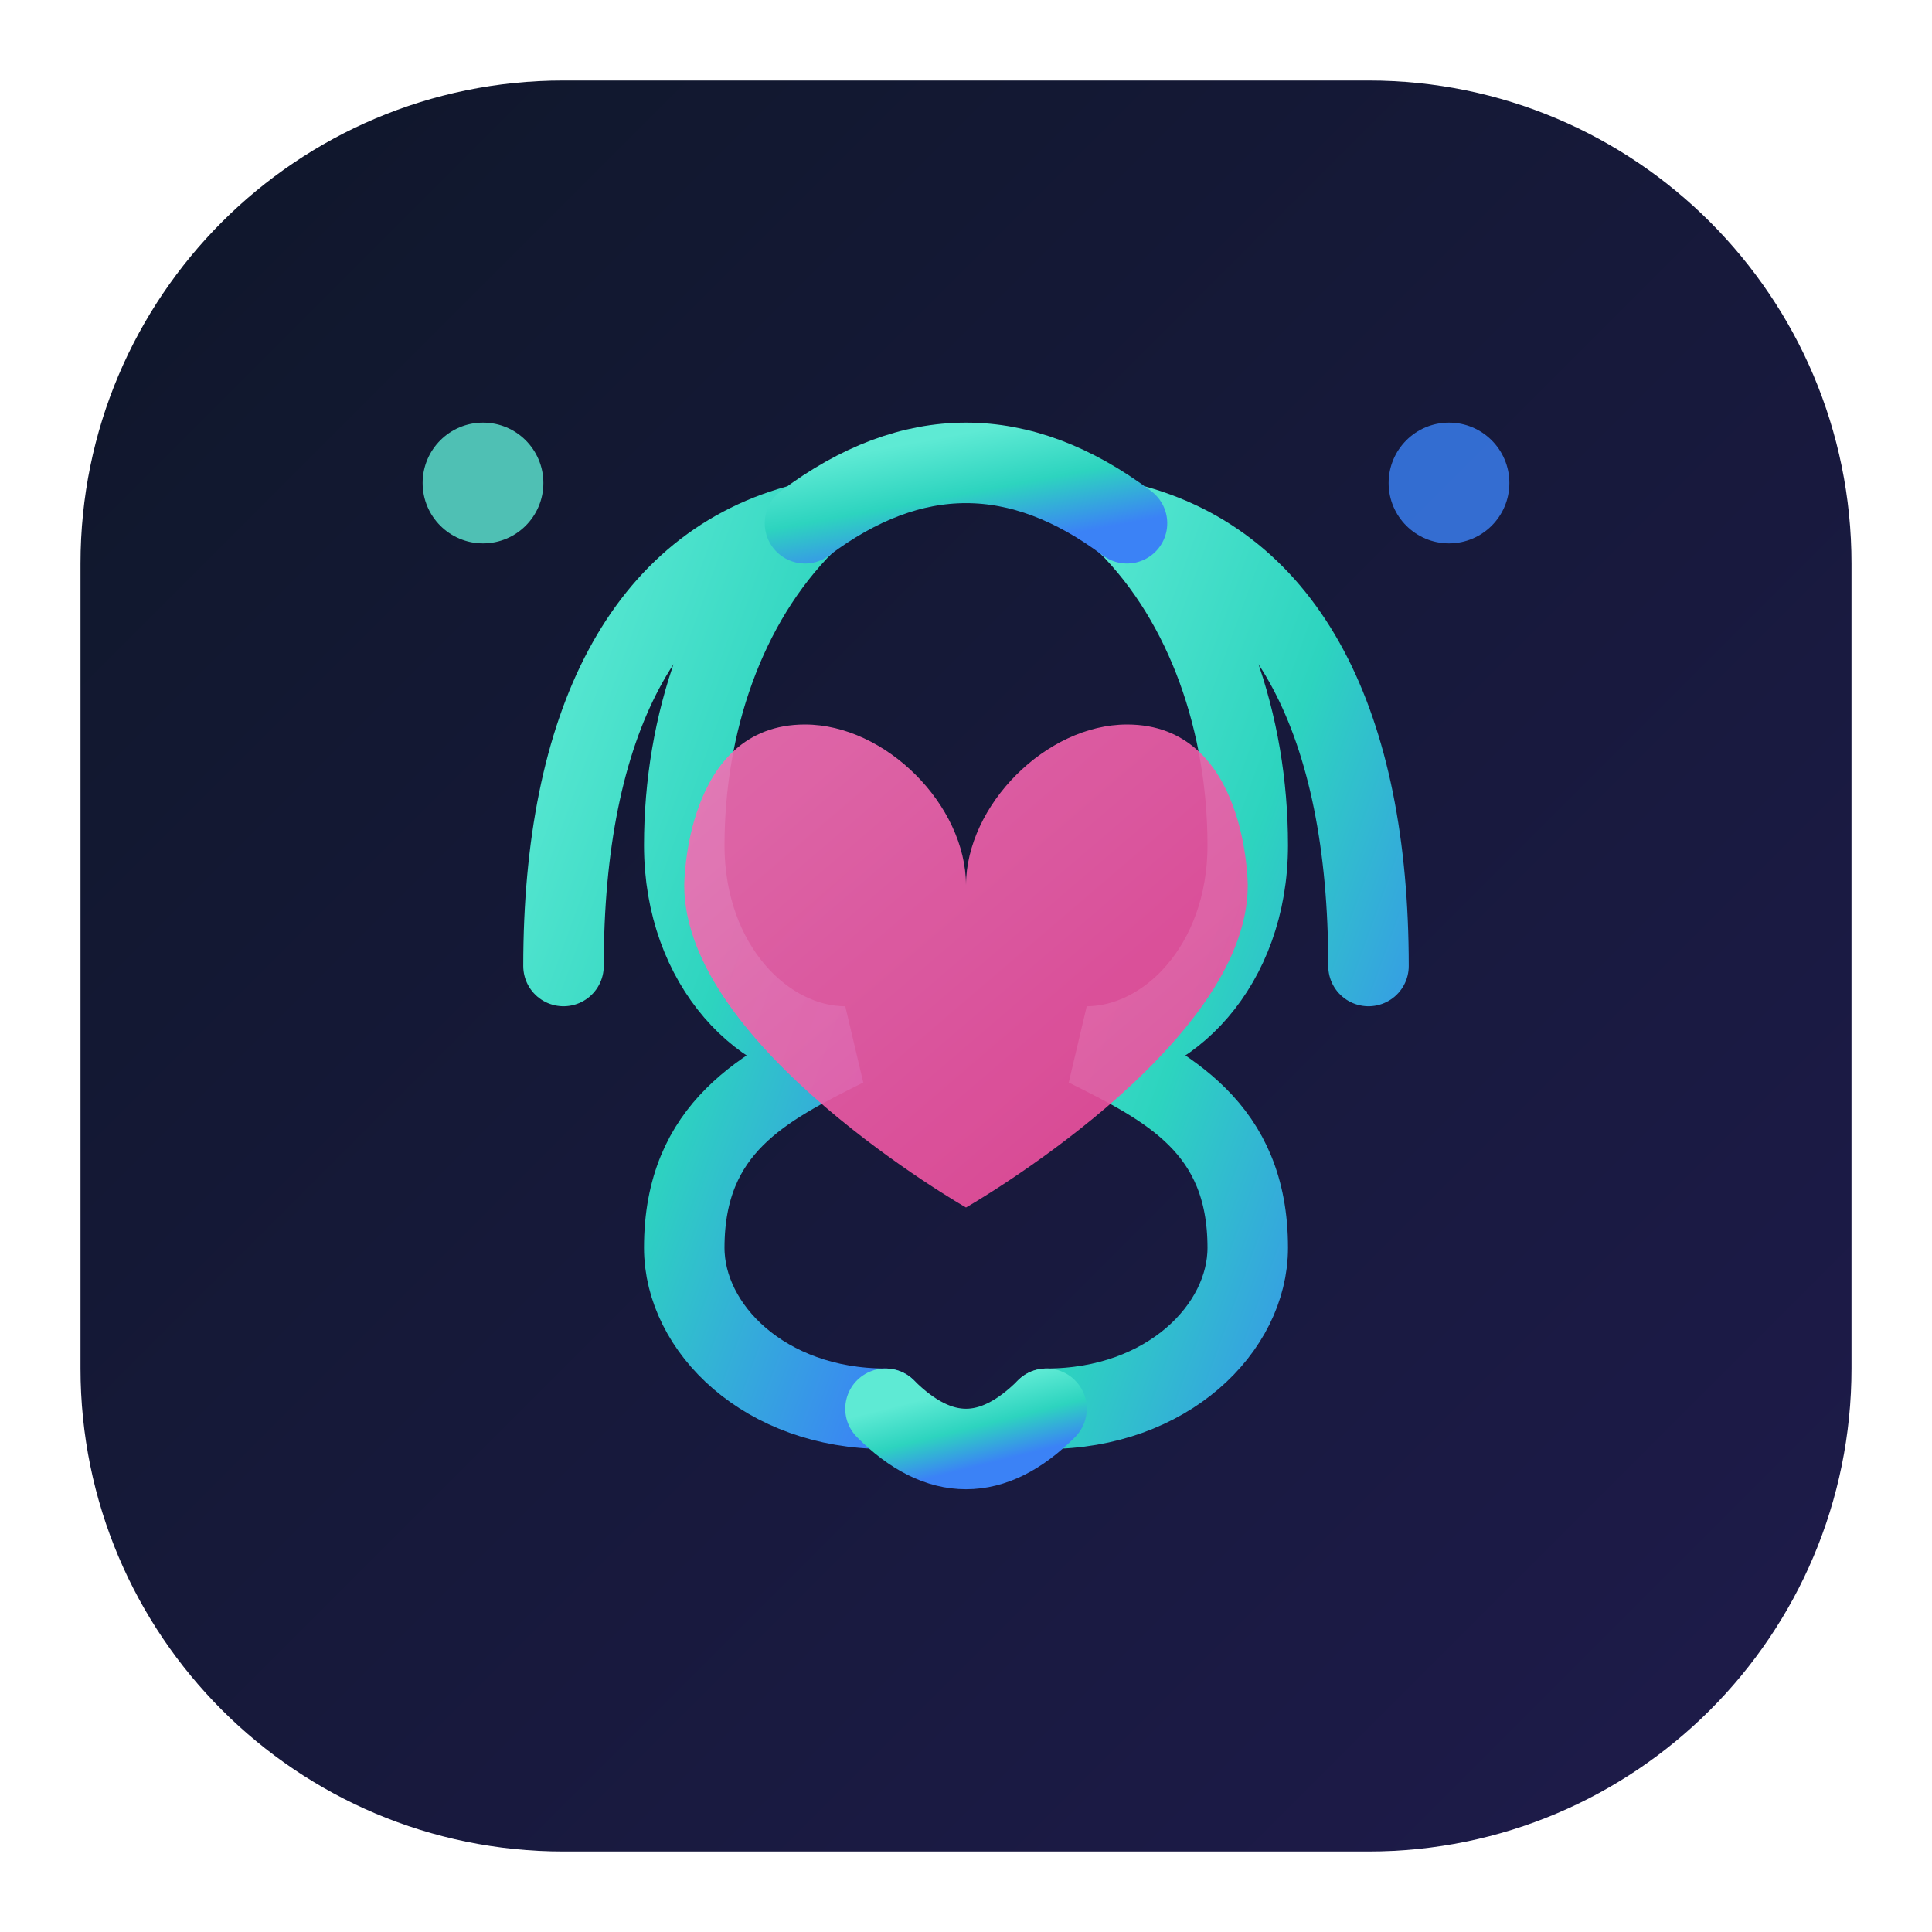
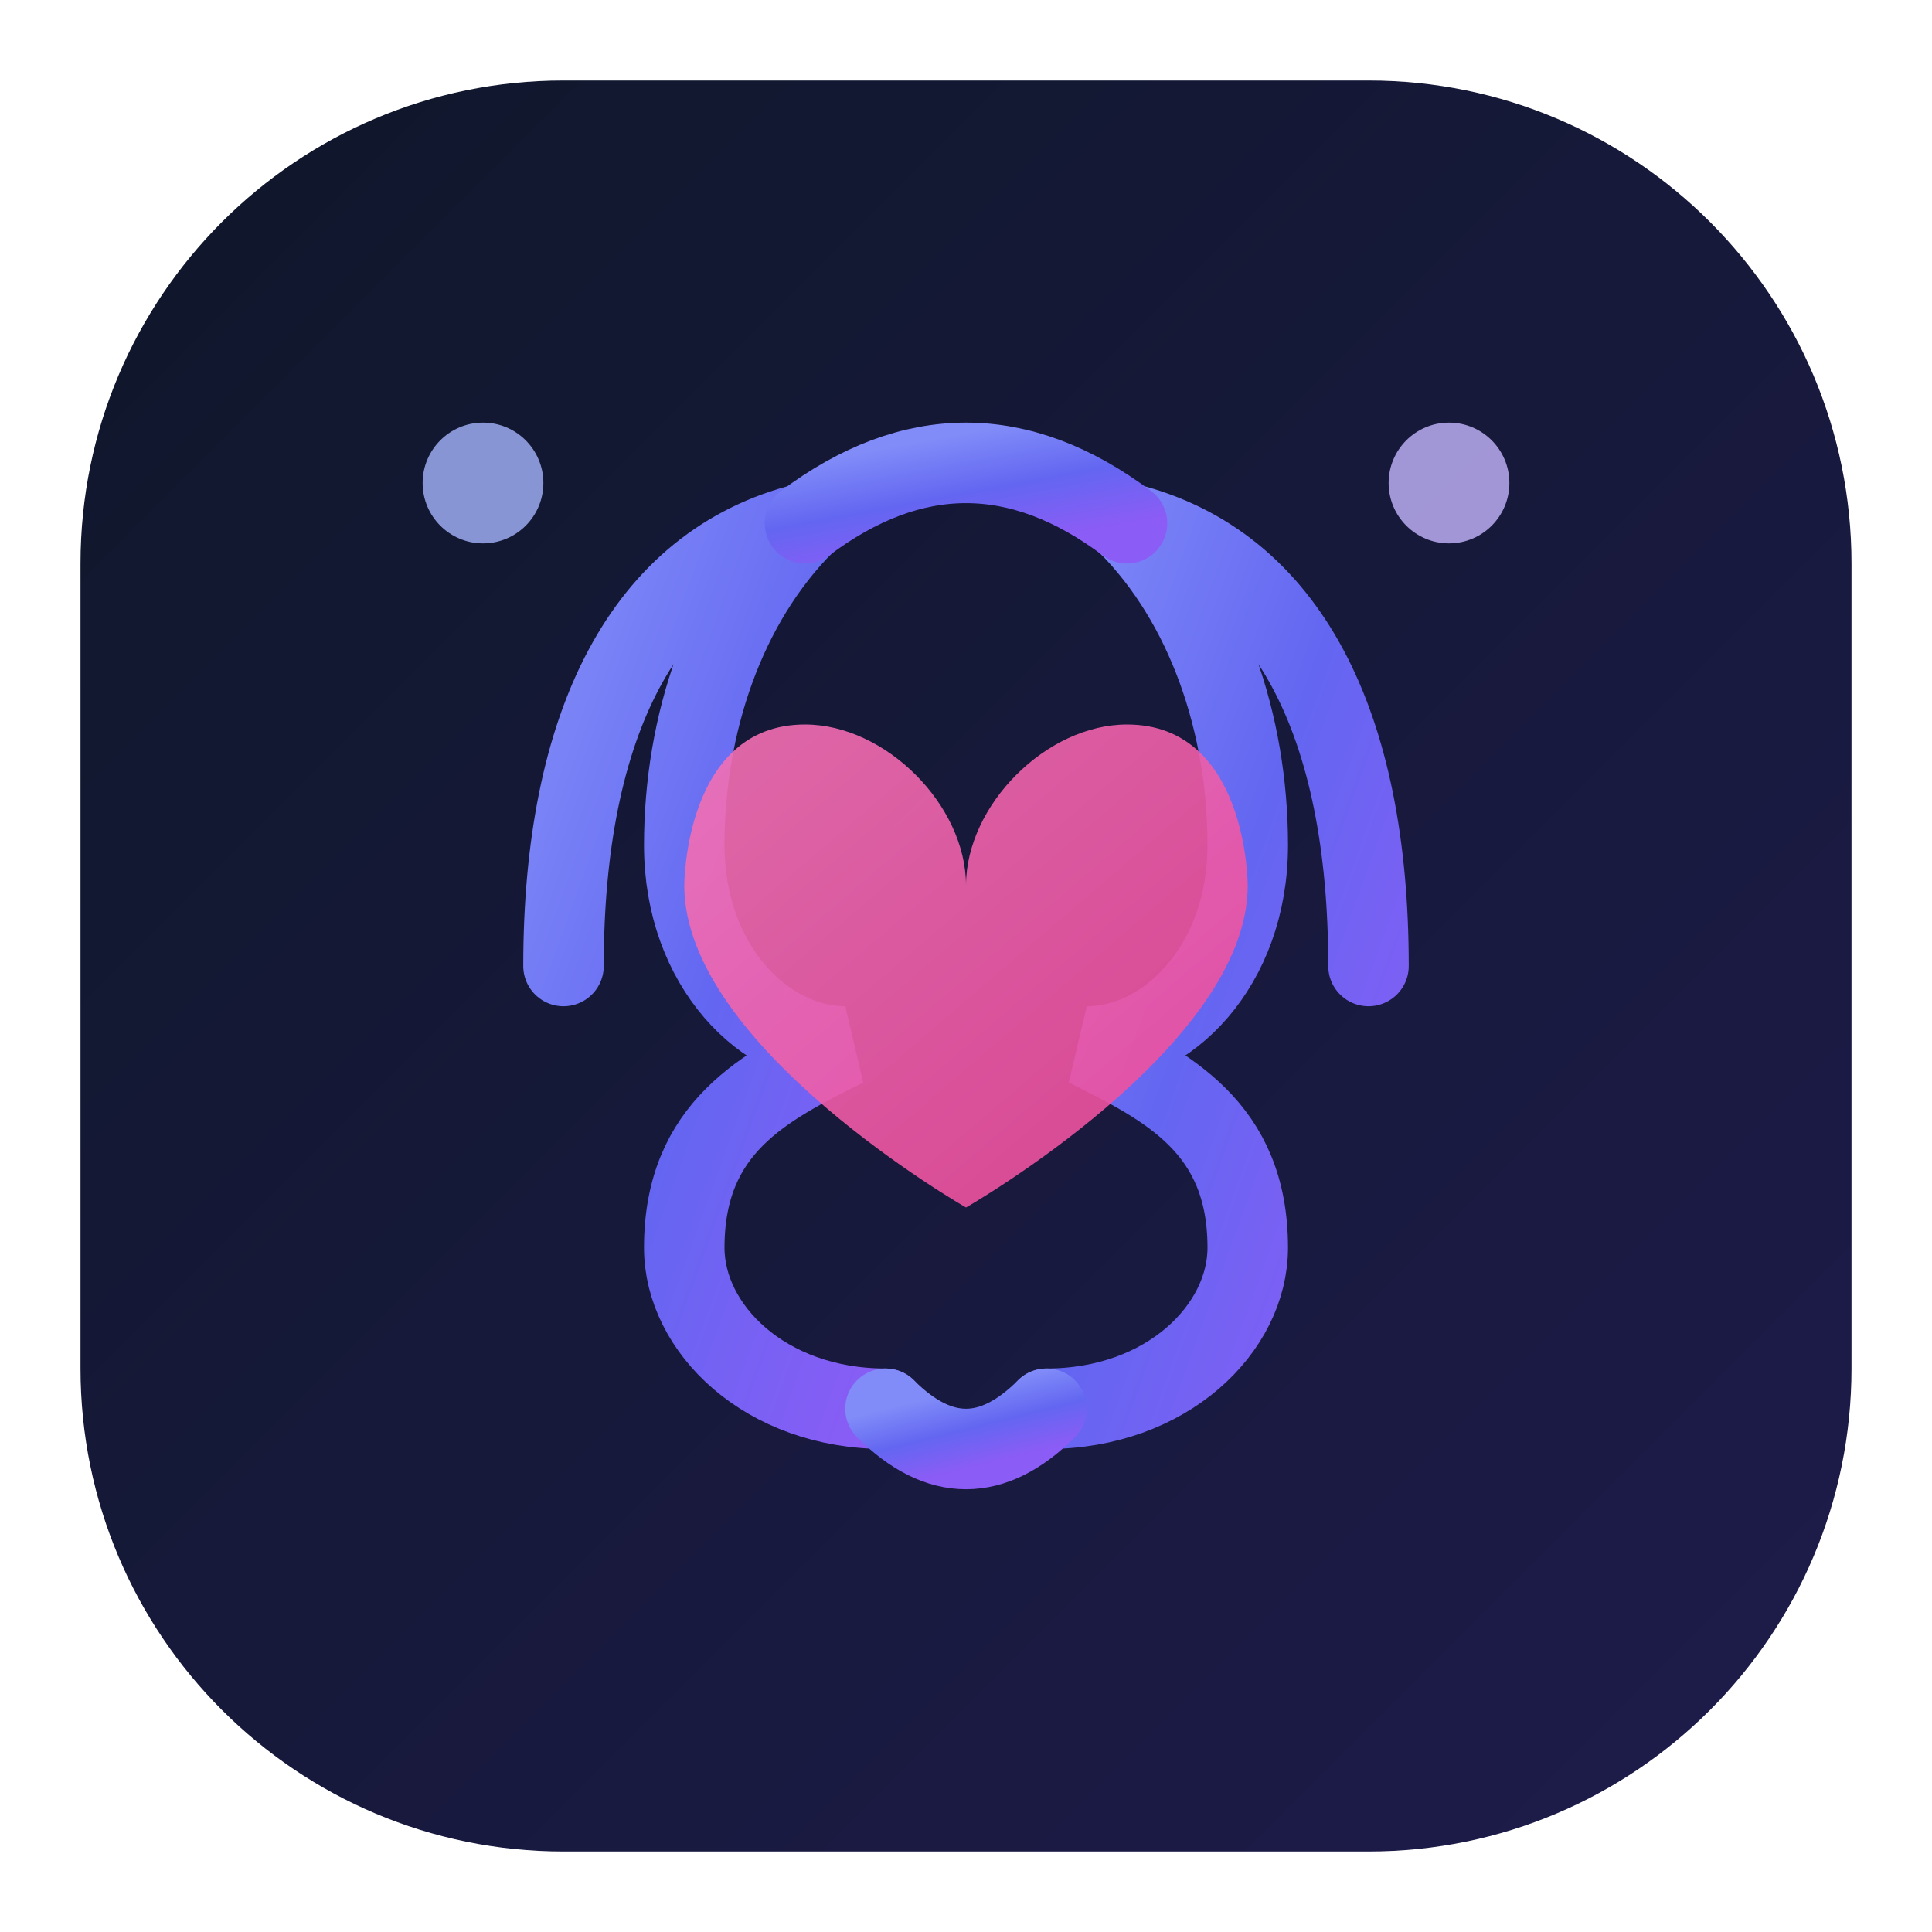
<svg xmlns="http://www.w3.org/2000/svg" width="48" height="48" viewBox="0 0 48 48" role="img" aria-labelledby="logo-title">
  <defs>
    <linearGradient id="bg-grad" x1="0%" y1="0%" x2="100%" y2="100%">
      <stop offset="0%" stop-color="#0f172a" />
      <stop offset="100%" stop-color="#1e1b4b" />
    </linearGradient>
    <linearGradient id="main-grad" x1="0%" y1="0%" x2="100%" y2="100%">
-       <stop offset="0%" stop-color="#5eead4" />
-       <stop offset="50%" stop-color="#2dd4bf" />
-       <stop offset="100%" stop-color="#3b82f6" />
+       <stop offset="0%" stop-color="#818cf8" />
+       <stop offset="50%" stop-color="#6366f1" />
+       <stop offset="100%" stop-color="#8b5cf6" />
    </linearGradient>
    <linearGradient id="heart-grad" x1="0%" y1="0%" x2="100%" y2="100%">
      <stop offset="0%" stop-color="#f472b6" />
      <stop offset="100%" stop-color="#ec4899" />
    </linearGradient>
  </defs>
  <rect x="2" y="2" width="44" height="44" rx="12" fill="url(#bg-grad)" />
  <g>
    <path d="M14 24 C14 18 16 14 20 13 C18 15 17 18 17 21 C17 24 19 26 21 26 C19 27 17 28 17 31 C17 33 19 35 22 35" fill="none" stroke="url(#main-grad)" stroke-width="2" stroke-linecap="round" />
    <path d="M34 24 C34 18 32 14 28 13 C30 15 31 18 31 21 C31 24 29 26 27 26 C29 27 31 28 31 31 C31 33 29 35 26 35" fill="none" stroke="url(#main-grad)" stroke-width="2" stroke-linecap="round" />
    <path d="M22 35 Q24 37 26 35" fill="none" stroke="url(#main-grad)" stroke-width="2" stroke-linecap="round" />
    <path d="M20 13 Q24 10 28 13" fill="none" stroke="url(#main-grad)" stroke-width="2" stroke-linecap="round" />
  </g>
  <path d="M24 22 C24 20 22 18 20 18 C17 18 17 22 17 22 C17 26 24 30 24 30 C24 30 31 26 31 22 C31 22 31 18 28 18 C26 18 24 20 24 22Z" fill="url(#heart-grad)" opacity="0.9" />
-   <circle cx="12" cy="12" r="1.5" fill="#5eead4" opacity="0.8" />
-   <circle cx="36" cy="12" r="1.5" fill="#3b82f6" opacity="0.8" />
+   <circle cx="12" cy="12" r="1.5" fill="#a5b4fc" opacity="0.8" />
+   <circle cx="36" cy="12" r="1.5" fill="#c4b5fd" opacity="0.8" />
</svg>
